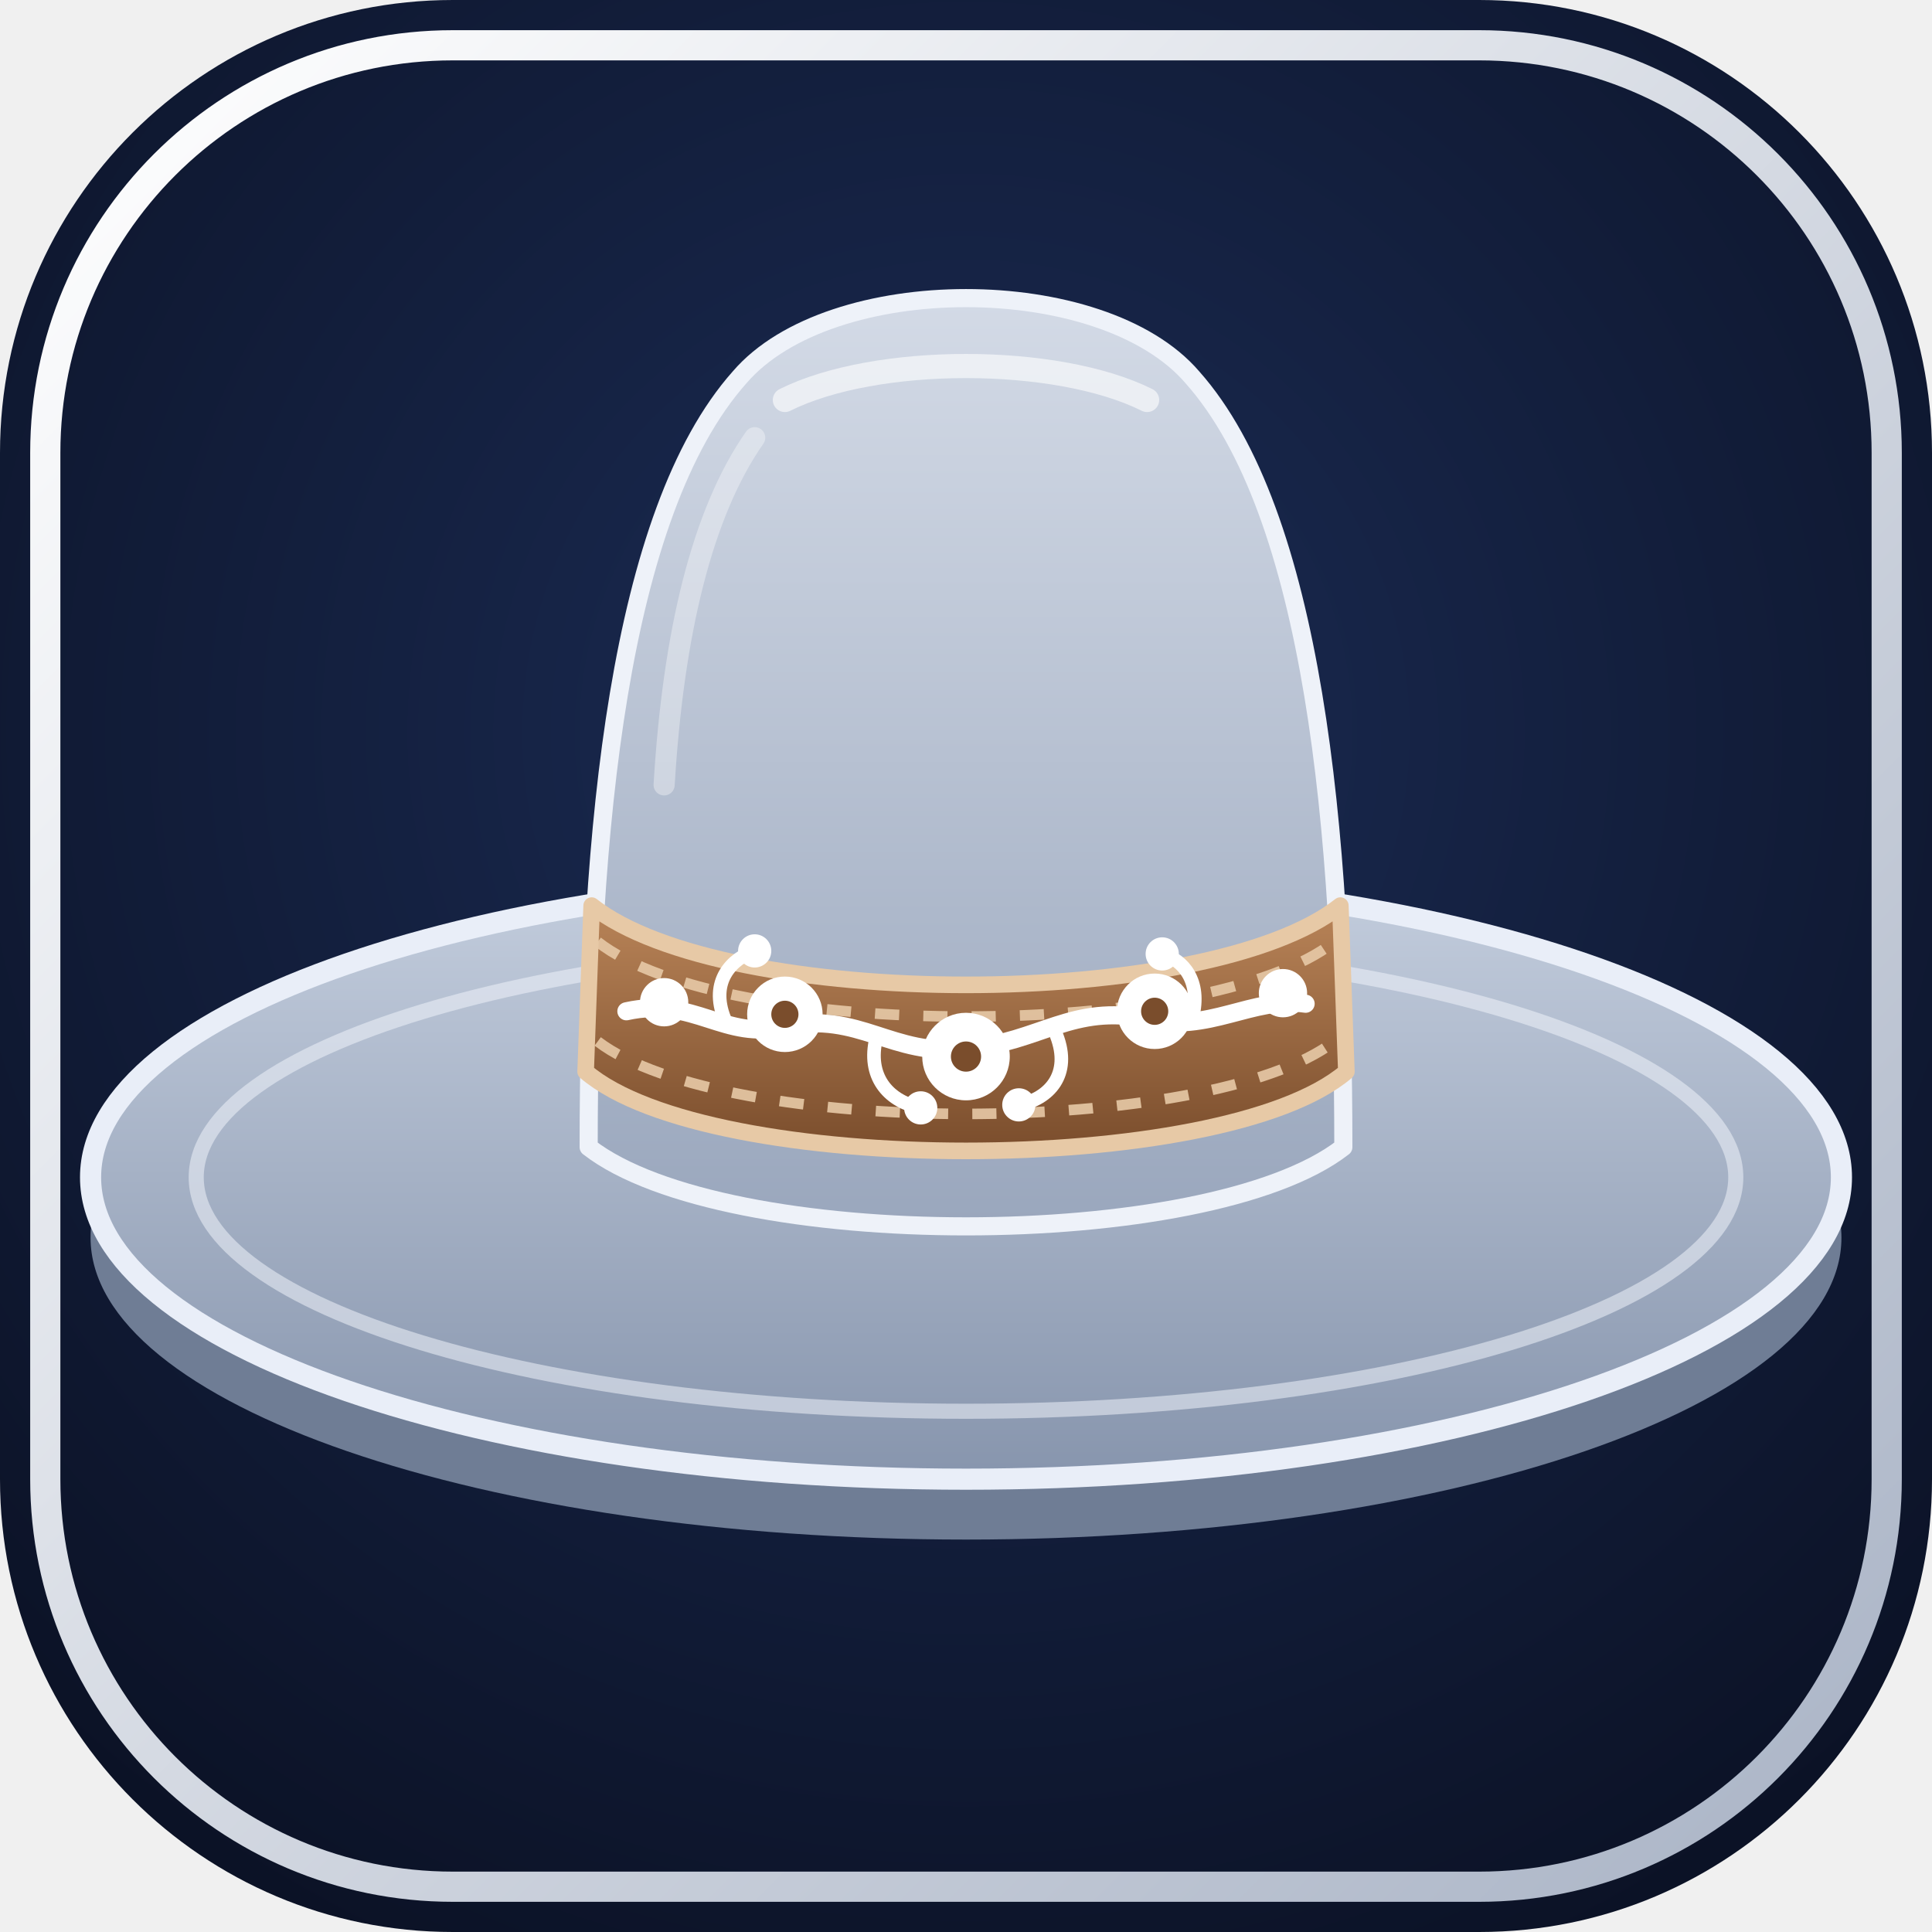
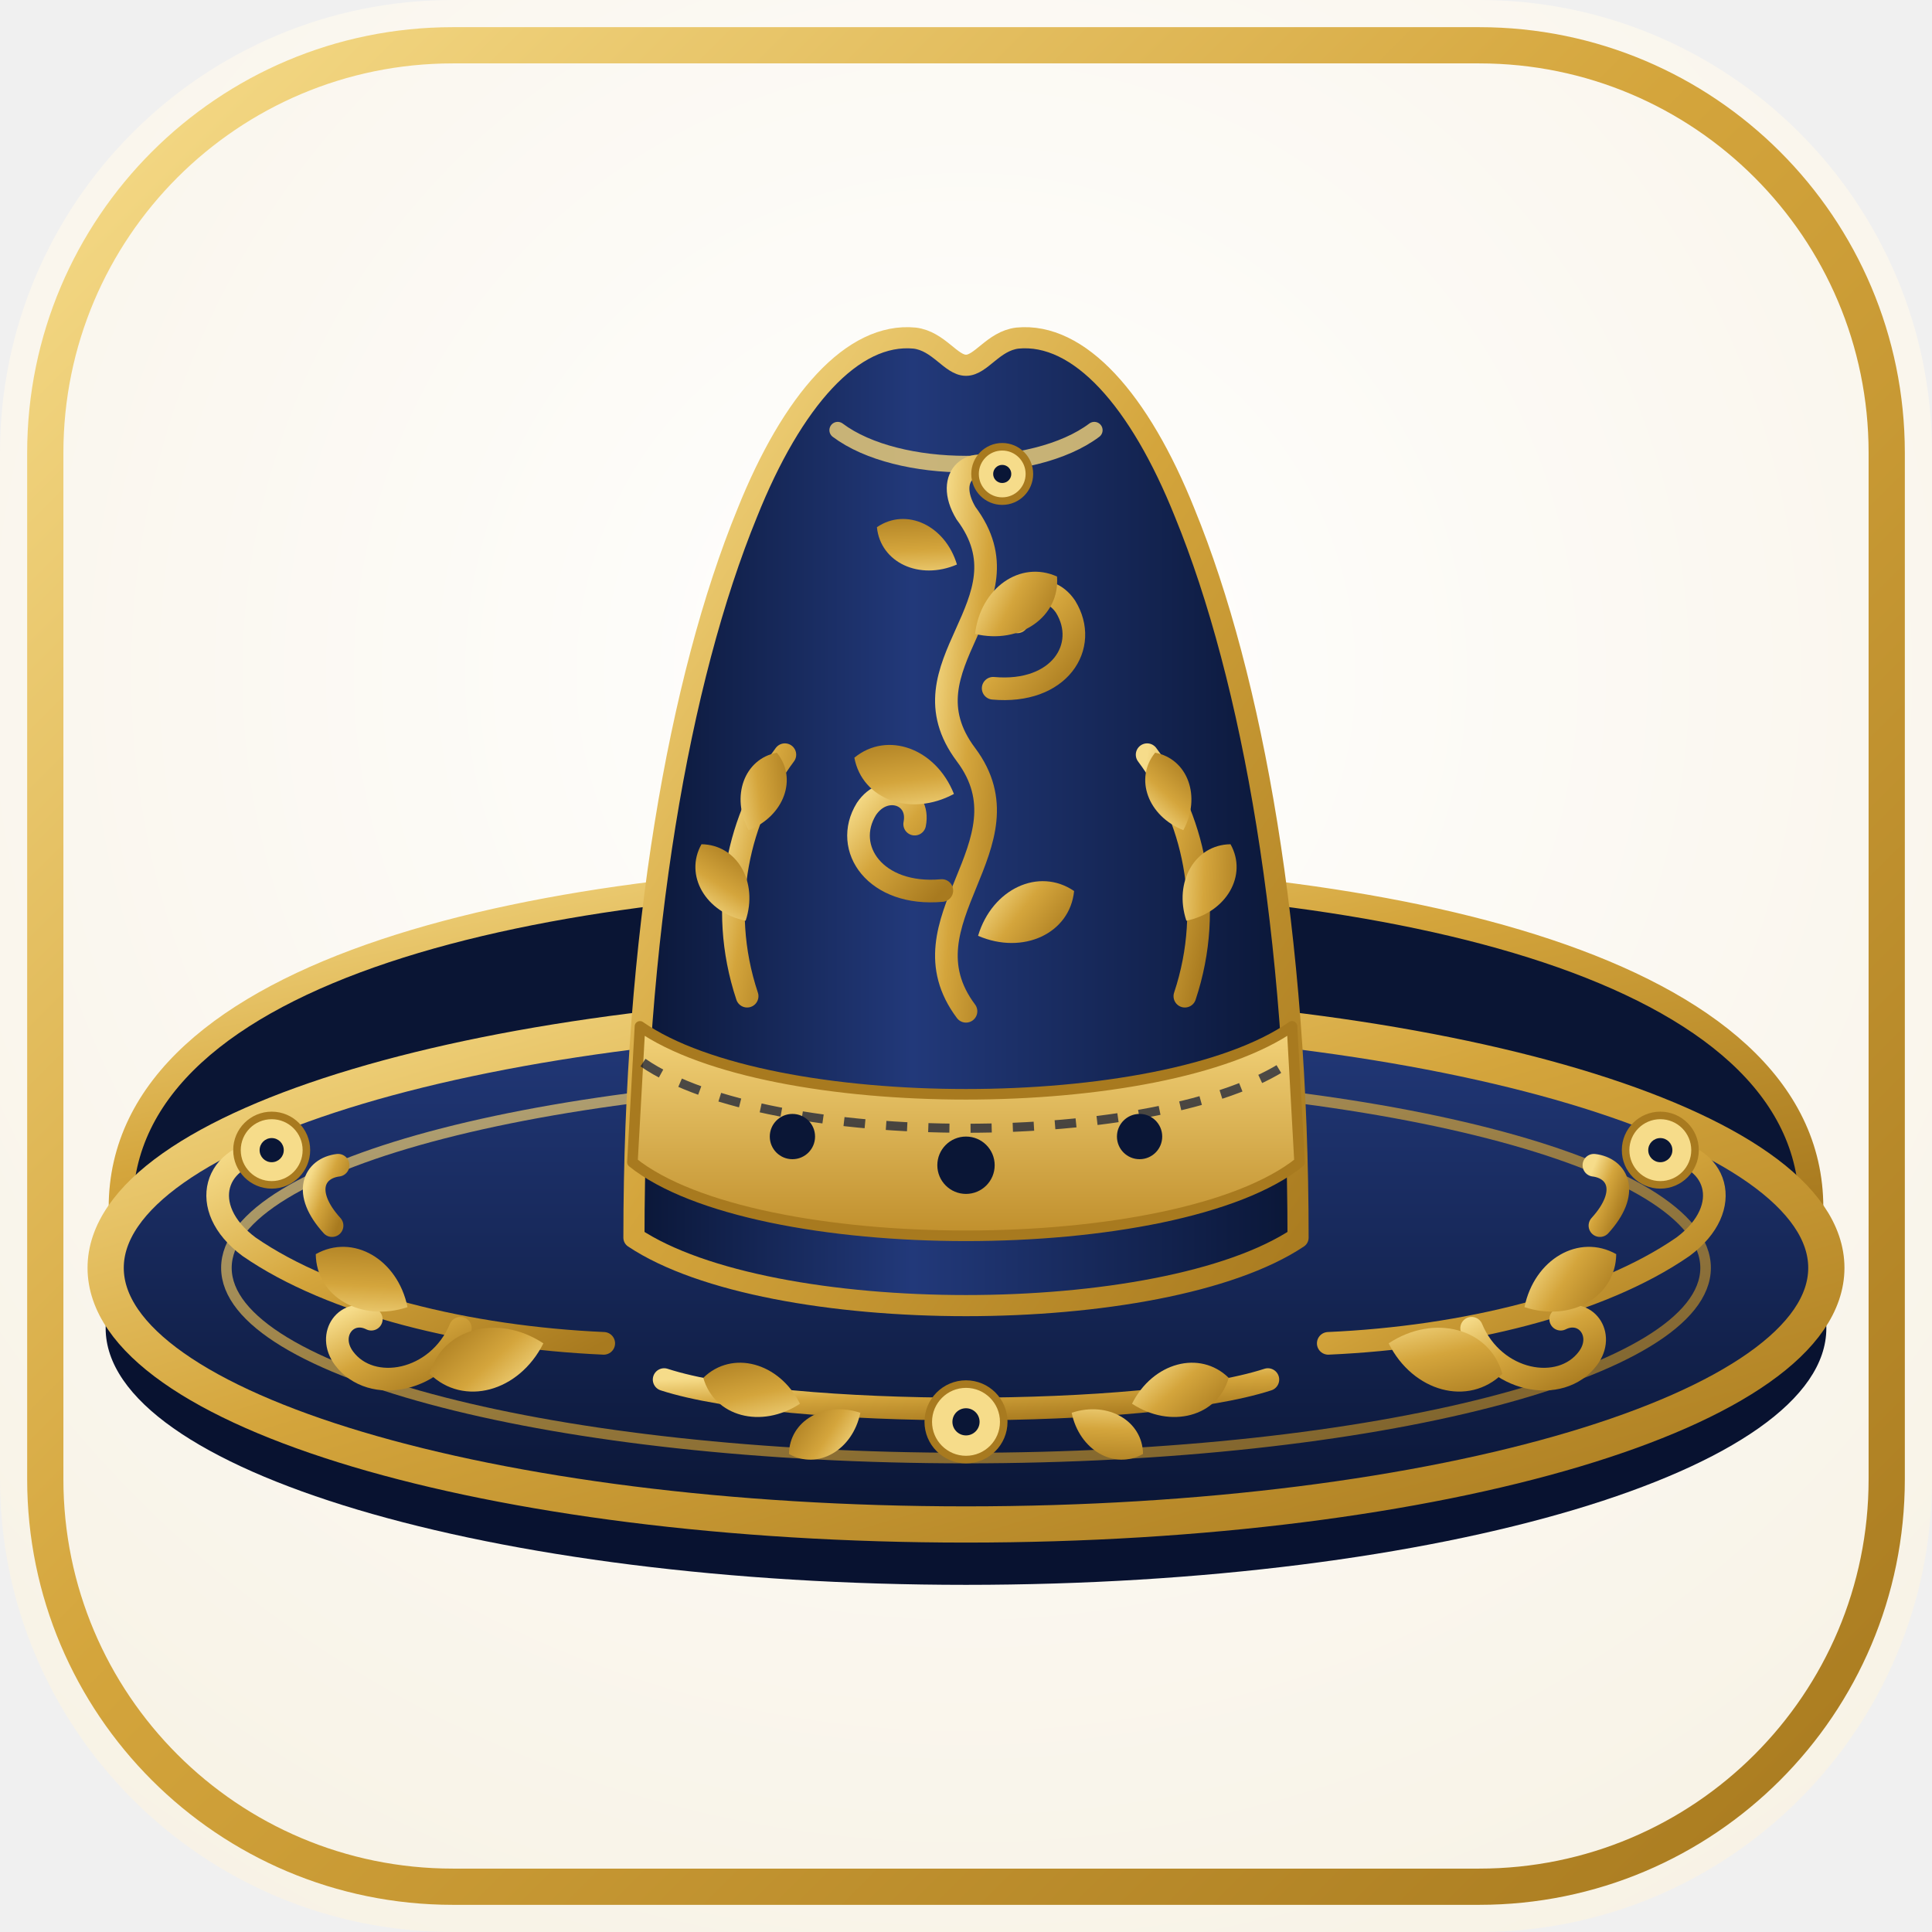
- <svg xmlns="http://www.w3.org/2000/svg" viewBox="0 0 128 128" role="img" aria-label="Bella's Música logo: a silver-blue charro sombrero with an embroidered leather band">
+ <svg xmlns="http://www.w3.org/2000/svg" viewBox="0 0 128 128" role="img" aria-label="Bella's Música logo: a navy charro sombrero embroidered with gold vines">
  <defs>
-     <radialGradient id="bg" cx="50%" cy="38%" r="75%">
-       <stop offset="0" stop-color="#1b2c55" />
-       <stop offset="1" stop-color="#0a1022" />
+     <linearGradient id="gold" x1="0" y1="0" x2="1" y2="1">
+       <stop offset="0" stop-color="#f6dc8a" />
+       <stop offset=".45" stop-color="#d4a53c" />
+       <stop offset="1" stop-color="#a87a1f" />
+     </linearGradient>
+     <linearGradient id="goldv" x1="0" y1="0" x2="0" y2="1">
+       <stop offset="0" stop-color="#f3d37a" />
+       <stop offset="1" stop-color="#c08f2c" />
+     </linearGradient>
+     <radialGradient id="bg" cx="50%" cy="35%" r="80%">
+       <stop offset="0" stop-color="#ffffff" />
+       <stop offset="1" stop-color="#f7f1e3" />
    </radialGradient>
-     <linearGradient id="silver" x1="0" y1="0" x2="1" y2="1">
-       <stop offset="0" stop-color="#ffffff" />
-       <stop offset="1" stop-color="#aab4c6" />
-     </linearGradient>
-     <linearGradient id="felt" x1="0" y1="0" x2="0" y2="1">
-       <stop offset="0" stop-color="#d3dae6" />
-       <stop offset="1" stop-color="#9aa7bd" />
+     <linearGradient id="felt" x1="0" y1="0" x2="1" y2="0">
+       <stop offset="0" stop-color="#0a1636" />
+       <stop offset=".42" stop-color="#22397a" />
+       <stop offset="1" stop-color="#0a1636" />
    </linearGradient>
    <linearGradient id="brim" x1="0" y1="0" x2="0" y2="1">
-       <stop offset="0" stop-color="#c3cddd" />
-       <stop offset="1" stop-color="#8795ad" />
+       <stop offset="0" stop-color="#22397a" />
+       <stop offset="1" stop-color="#0a1534" />
    </linearGradient>
-     <linearGradient id="leather" x1="0" y1="0" x2="0" y2="1">
-       <stop offset="0" stop-color="#b98458" />
-       <stop offset="1" stop-color="#7a4d2c" />
-     </linearGradient>
+     <path id="leaf" d="M0 0 C2.4 -2.7 6.2 -2.7 7.8 0 C6.2 2.7 2.4 2.7 0 0 Z" />
  </defs>
  <rect width="128" height="128" rx="30" fill="url(#bg)" />
-   <rect x="3" y="3" width="122" height="122" rx="27" fill="none" stroke="url(#silver)" stroke-width="2" />
-   <ellipse cx="64" cy="82" rx="58" ry="20" fill="#6f7d95" />
-   <ellipse cx="64" cy="78" rx="58" ry="20" fill="url(#brim)" stroke="#e9eef8" stroke-width="1.4" />
-   <ellipse cx="64" cy="78" rx="51" ry="15.5" fill="none" stroke="#eef2f9" stroke-width="1" opacity=".55" />
-   <path d="M39 76 C39 55 41 34 49 25 C55 18 73 18 79 25 C87 34 89 55 89 76 C80 83 48 83 39 76 Z" fill="url(#felt)" stroke="#eef2f9" stroke-width="1.2" stroke-linejoin="round" />
-   <path d="M52 26.5 C58 23.5 70 23.5 76 26.5" fill="none" stroke="#ffffff" stroke-width="1.6" stroke-linecap="round" opacity=".6" />
-   <path d="M44 52 C44.6 42 46.5 34 50 29" fill="none" stroke="#ffffff" stroke-width="1.4" stroke-linecap="round" opacity=".35" />
-   <path d="M38.8 71 C47 78 81 78 89.2 71 L88.8 60 C80 67 48 67 39.2 60 Z" fill="url(#leather)" stroke="#e7c9a6" stroke-width="1.1" stroke-linejoin="round" />
-   <path d="M39.6 62.4 C48 69 80 69 88.4 62.4" fill="none" stroke="#e7c9a6" stroke-width=".7" stroke-dasharray="1.6 1.6" opacity=".9" />
-   <path d="M39.6 69 C48 75.4 80 75.4 88.4 69" fill="none" stroke="#e7c9a6" stroke-width=".7" stroke-dasharray="1.6 1.6" opacity=".9" />
-   <g fill="none" stroke="#ffffff" stroke-linecap="round" stroke-linejoin="round">
-     <path d="M41.5 67 C46 66 48 69 52 68 C57 67 59 70 64 69.5 C69 69 71 66.5 76 67.5 C80 68.5 83 66 86.5 66.5" stroke-width="1.2" />
-     <path d="M48 67.5 C47 65 48.5 63.5 50 63" stroke-width=".9" />
-     <path d="M58 69 C57.5 71.5 59 73 61 73.4" stroke-width=".9" />
-     <path d="M70 68.6 C71 71.2 69.5 72.8 67.5 73.2" stroke-width=".9" />
-     <path d="M79 67.4 C79.6 65 78.4 63.6 77 63.2" stroke-width=".9" />
+   <rect x="3" y="3" width="122" height="122" rx="27" fill="none" stroke="url(#gold)" stroke-width="2.4" />
+   <path d="M8 80 C8 64 36 58 64 58 C92 58 120 64 120 80 C112 72 90 68 64 68 C38 68 16 72 8 80 Z" fill="#0a1534" stroke="url(#gold)" stroke-width="1.6" stroke-linejoin="round" />
+   <ellipse cx="64" cy="88" rx="57" ry="17" fill="#081230" />
+   <ellipse cx="64" cy="84" rx="57" ry="17" fill="url(#brim)" stroke="url(#gold)" stroke-width="2.4" />
+   <ellipse cx="64" cy="84" rx="49" ry="12.6" fill="none" stroke="url(#gold)" stroke-width=".7" opacity=".7" />
+   <path d="M42 82 C42 62 45 45 49.5 34 C52.5 26.5 56.5 22 60.6 22.4 C62.2 22.6 63 24.2 64 24.2 C65 24.2 65.8 22.6 67.4 22.4 C71.5 22 75.5 26.5 78.5 34 C83 45 86 62 86 82 C77 88 51 88 42 82 Z" fill="url(#felt)" stroke="url(#gold)" stroke-width="1.4" stroke-linejoin="round" />
+   <path d="M55.5 28.5 C59.5 31.5 68.5 31.5 72.5 28.5" fill="none" stroke="#f3d37a" stroke-width="1.1" stroke-linecap="round" opacity=".8" />
+   <path d="M41.9 77 C50 83.5 78 83.5 86.1 77 L85.6 68 C77 74 51 74 42.4 68 Z" fill="url(#goldv)" stroke="#a87a1f" stroke-width=".7" stroke-linejoin="round" />
+   <path d="M42.6 70.4 C51 76.2 77 76.2 85.4 70.4" fill="none" stroke="#0a1636" stroke-width=".6" stroke-dasharray="1.4 1.4" opacity=".7" />
+   <g fill="#0a1636">
+     <circle cx="52.5" cy="75.3" r="1.5" />
+     <circle cx="64" cy="77.2" r="1.9" />
+     <circle cx="75.5" cy="75.3" r="1.5" />
  </g>
-   <g fill="#ffffff">
-     <circle cx="52" cy="67.2" r="2.5" />
-     <circle cx="64" cy="70" r="2.9" />
-     <circle cx="76.5" cy="67" r="2.5" />
-     <circle cx="44" cy="66.4" r="1.6" />
-     <circle cx="85" cy="65.8" r="1.6" />
-     <circle cx="50" cy="63" r="1.1" />
-     <circle cx="61" cy="73.4" r="1.1" />
-     <circle cx="67.5" cy="73.2" r="1.1" />
-     <circle cx="77" cy="63.2" r="1.1" />
+   <g fill="none" stroke="url(#gold)" stroke-linecap="round" stroke-linejoin="round" stroke-width="1.5">
+     <path d="M64 67 C59.5 61 68.5 56 64 50 C59.5 44 68.5 40 64 34 C62.5 31.5 64.5 30 66.4 31.4" />
+     <path d="M62.4 59 C58 59.4 55.8 56.2 57.4 53.6 C58.6 51.8 61 52.6 60.6 54.6" />
+     <path d="M65.8 45.6 C70.2 46 72.2 42.8 70.6 40.2 C69.4 38.4 67 39.2 67.4 41.2" />
+     <path d="M49.5 66 C47.5 60 49 54 52 50" />
+     <path d="M78.5 66 C80.5 60 79 54 76 50" />
  </g>
-   <g fill="#7a4d2c">
-     <circle cx="52" cy="67.2" r=".9" />
-     <circle cx="64" cy="70" r="1" />
-     <circle cx="76.5" cy="67" r=".9" />
+   <g fill="url(#gold)">
+     <use href="#leaf" transform="translate(64.8 62) rotate(-25) scale(.9)" />
+     <use href="#leaf" transform="translate(63.2 52.6) rotate(200) scale(.9)" />
+     <use href="#leaf" transform="translate(64.6 42) rotate(-35) scale(.85)" />
+     <use href="#leaf" transform="translate(63.4 37.4) rotate(205) scale(.75)" />
+     <use href="#leaf" transform="translate(49.4 61) rotate(-120) scale(.75)" />
+     <use href="#leaf" transform="translate(78.6 61) rotate(-60) scale(.75)" />
+     <use href="#leaf" transform="translate(49.6 55) rotate(-70) scale(.7)" />
+     <use href="#leaf" transform="translate(78.4 55) rotate(-110) scale(.7)" />
+   </g>
+   <g fill="none" stroke="url(#gold)" stroke-linecap="round" stroke-linejoin="round" stroke-width="1.5">
+     <path d="M40 89 C31 88.6 22 86.4 16.5 82.6 C13 80 14.2 76.4 18 76.2" />
+     <path d="M88 89 C97 88.6 106 86.4 111.5 82.6 C115 80 113.8 76.4 110 76.2" />
+     <path d="M30.5 88 C29 91.6 24.6 92.4 22.8 90 C21.6 88.4 23 86.6 24.6 87.4" />
+     <path d="M97.5 88 C99 91.6 103.4 92.4 105.2 90 C106.4 88.4 105 86.6 103.4 87.4" />
+     <path d="M44 91.4 C52 94 76 94 84 91.4" />
+     <path d="M22 81.2 C20 79 20.8 77.4 22.4 77.2" />
+     <path d="M106 81.2 C108 79 107.2 77.4 105.6 77.2" />
+   </g>
+   <g fill="url(#gold)">
+     <use href="#leaf" transform="translate(36 89) rotate(165)" />
+     <use href="#leaf" transform="translate(27 86.6) rotate(-150) scale(.9)" />
+     <use href="#leaf" transform="translate(92 89) rotate(15)" />
+     <use href="#leaf" transform="translate(101 86.6) rotate(-30) scale(.9)" />
+     <use href="#leaf" transform="translate(53 93) rotate(195) scale(.85)" />
+     <use href="#leaf" transform="translate(75 93) rotate(-15) scale(.85)" />
+     <use href="#leaf" transform="translate(57 93.6) rotate(150) scale(.7)" />
+     <use href="#leaf" transform="translate(71 93.6) rotate(30) scale(.7)" />
+   </g>
+   <g fill="#f6dc8a" stroke="#a87a1f" stroke-width=".5">
+     <circle cx="18" cy="76.2" r="2.3" />
+     <circle cx="110" cy="76.2" r="2.3" />
+     <circle cx="64" cy="94.2" r="2.5" />
+     <circle cx="66.4" cy="31.4" r="1.8" />
+   </g>
+   <g fill="#0a1636">
+     <circle cx="18" cy="76.2" r=".8" />
+     <circle cx="110" cy="76.2" r=".8" />
+     <circle cx="64" cy="94.2" r=".9" />
+     <circle cx="66.4" cy="31.4" r=".6" />
  </g>
</svg>
